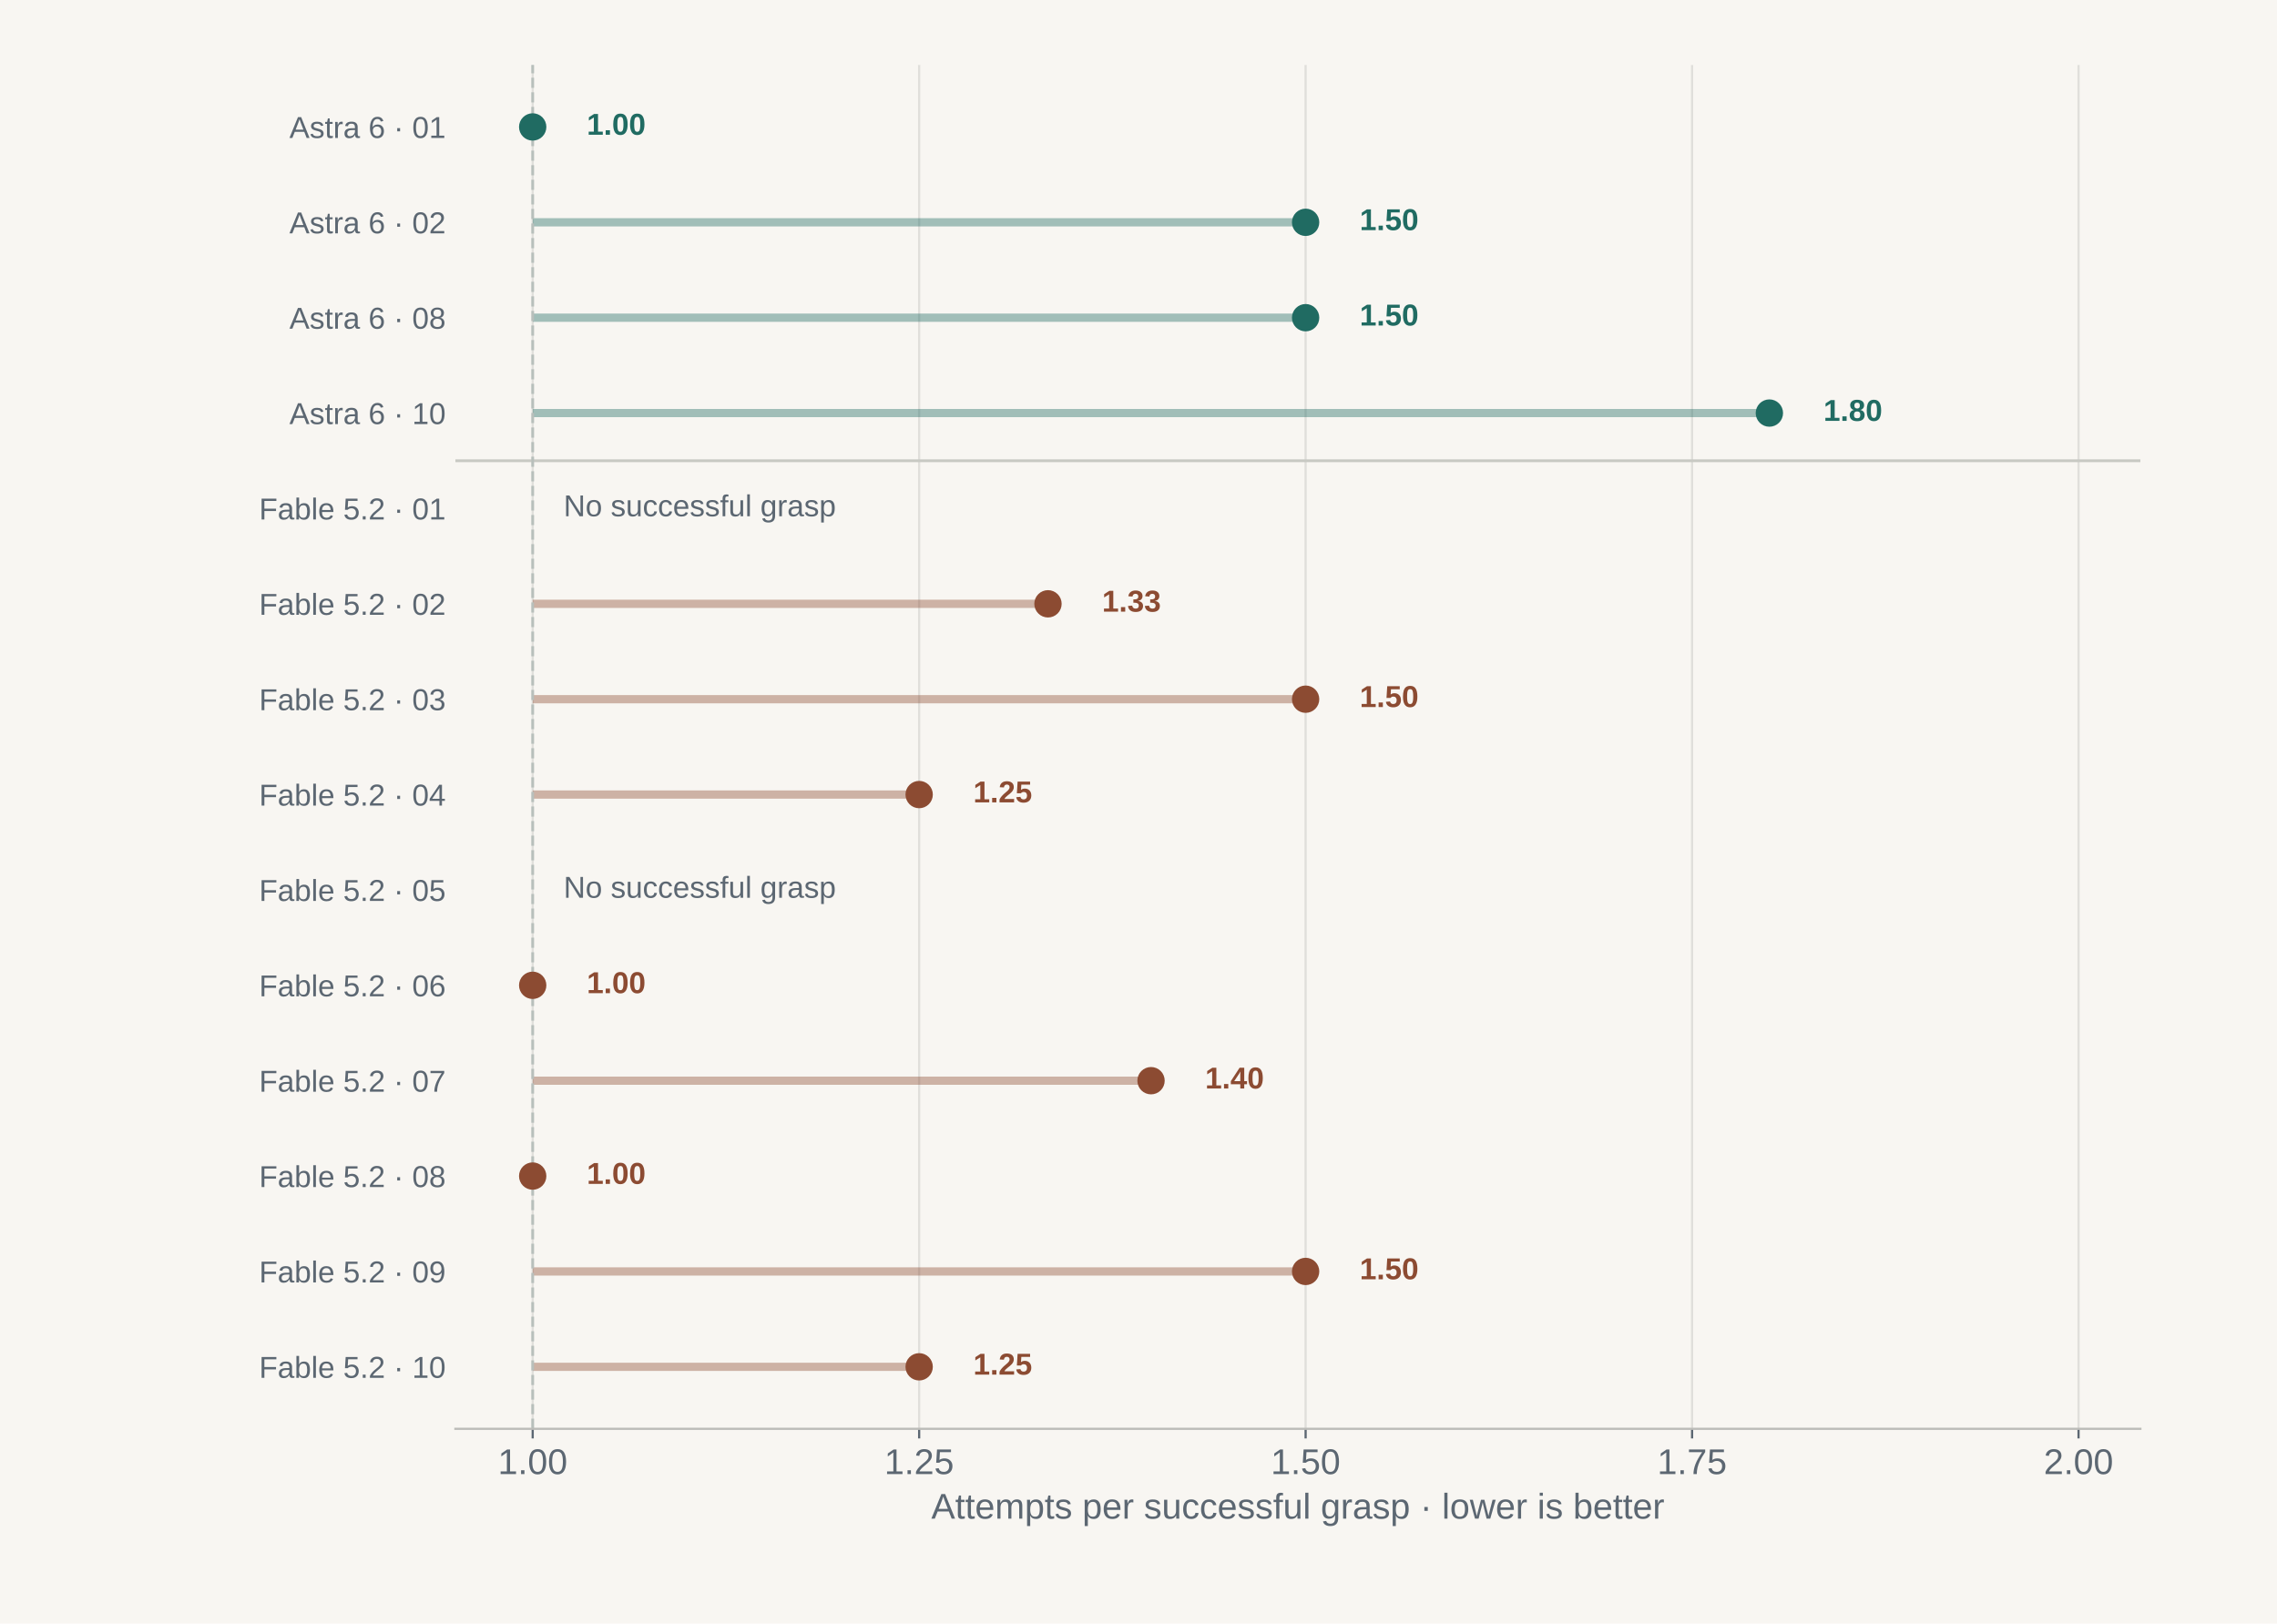
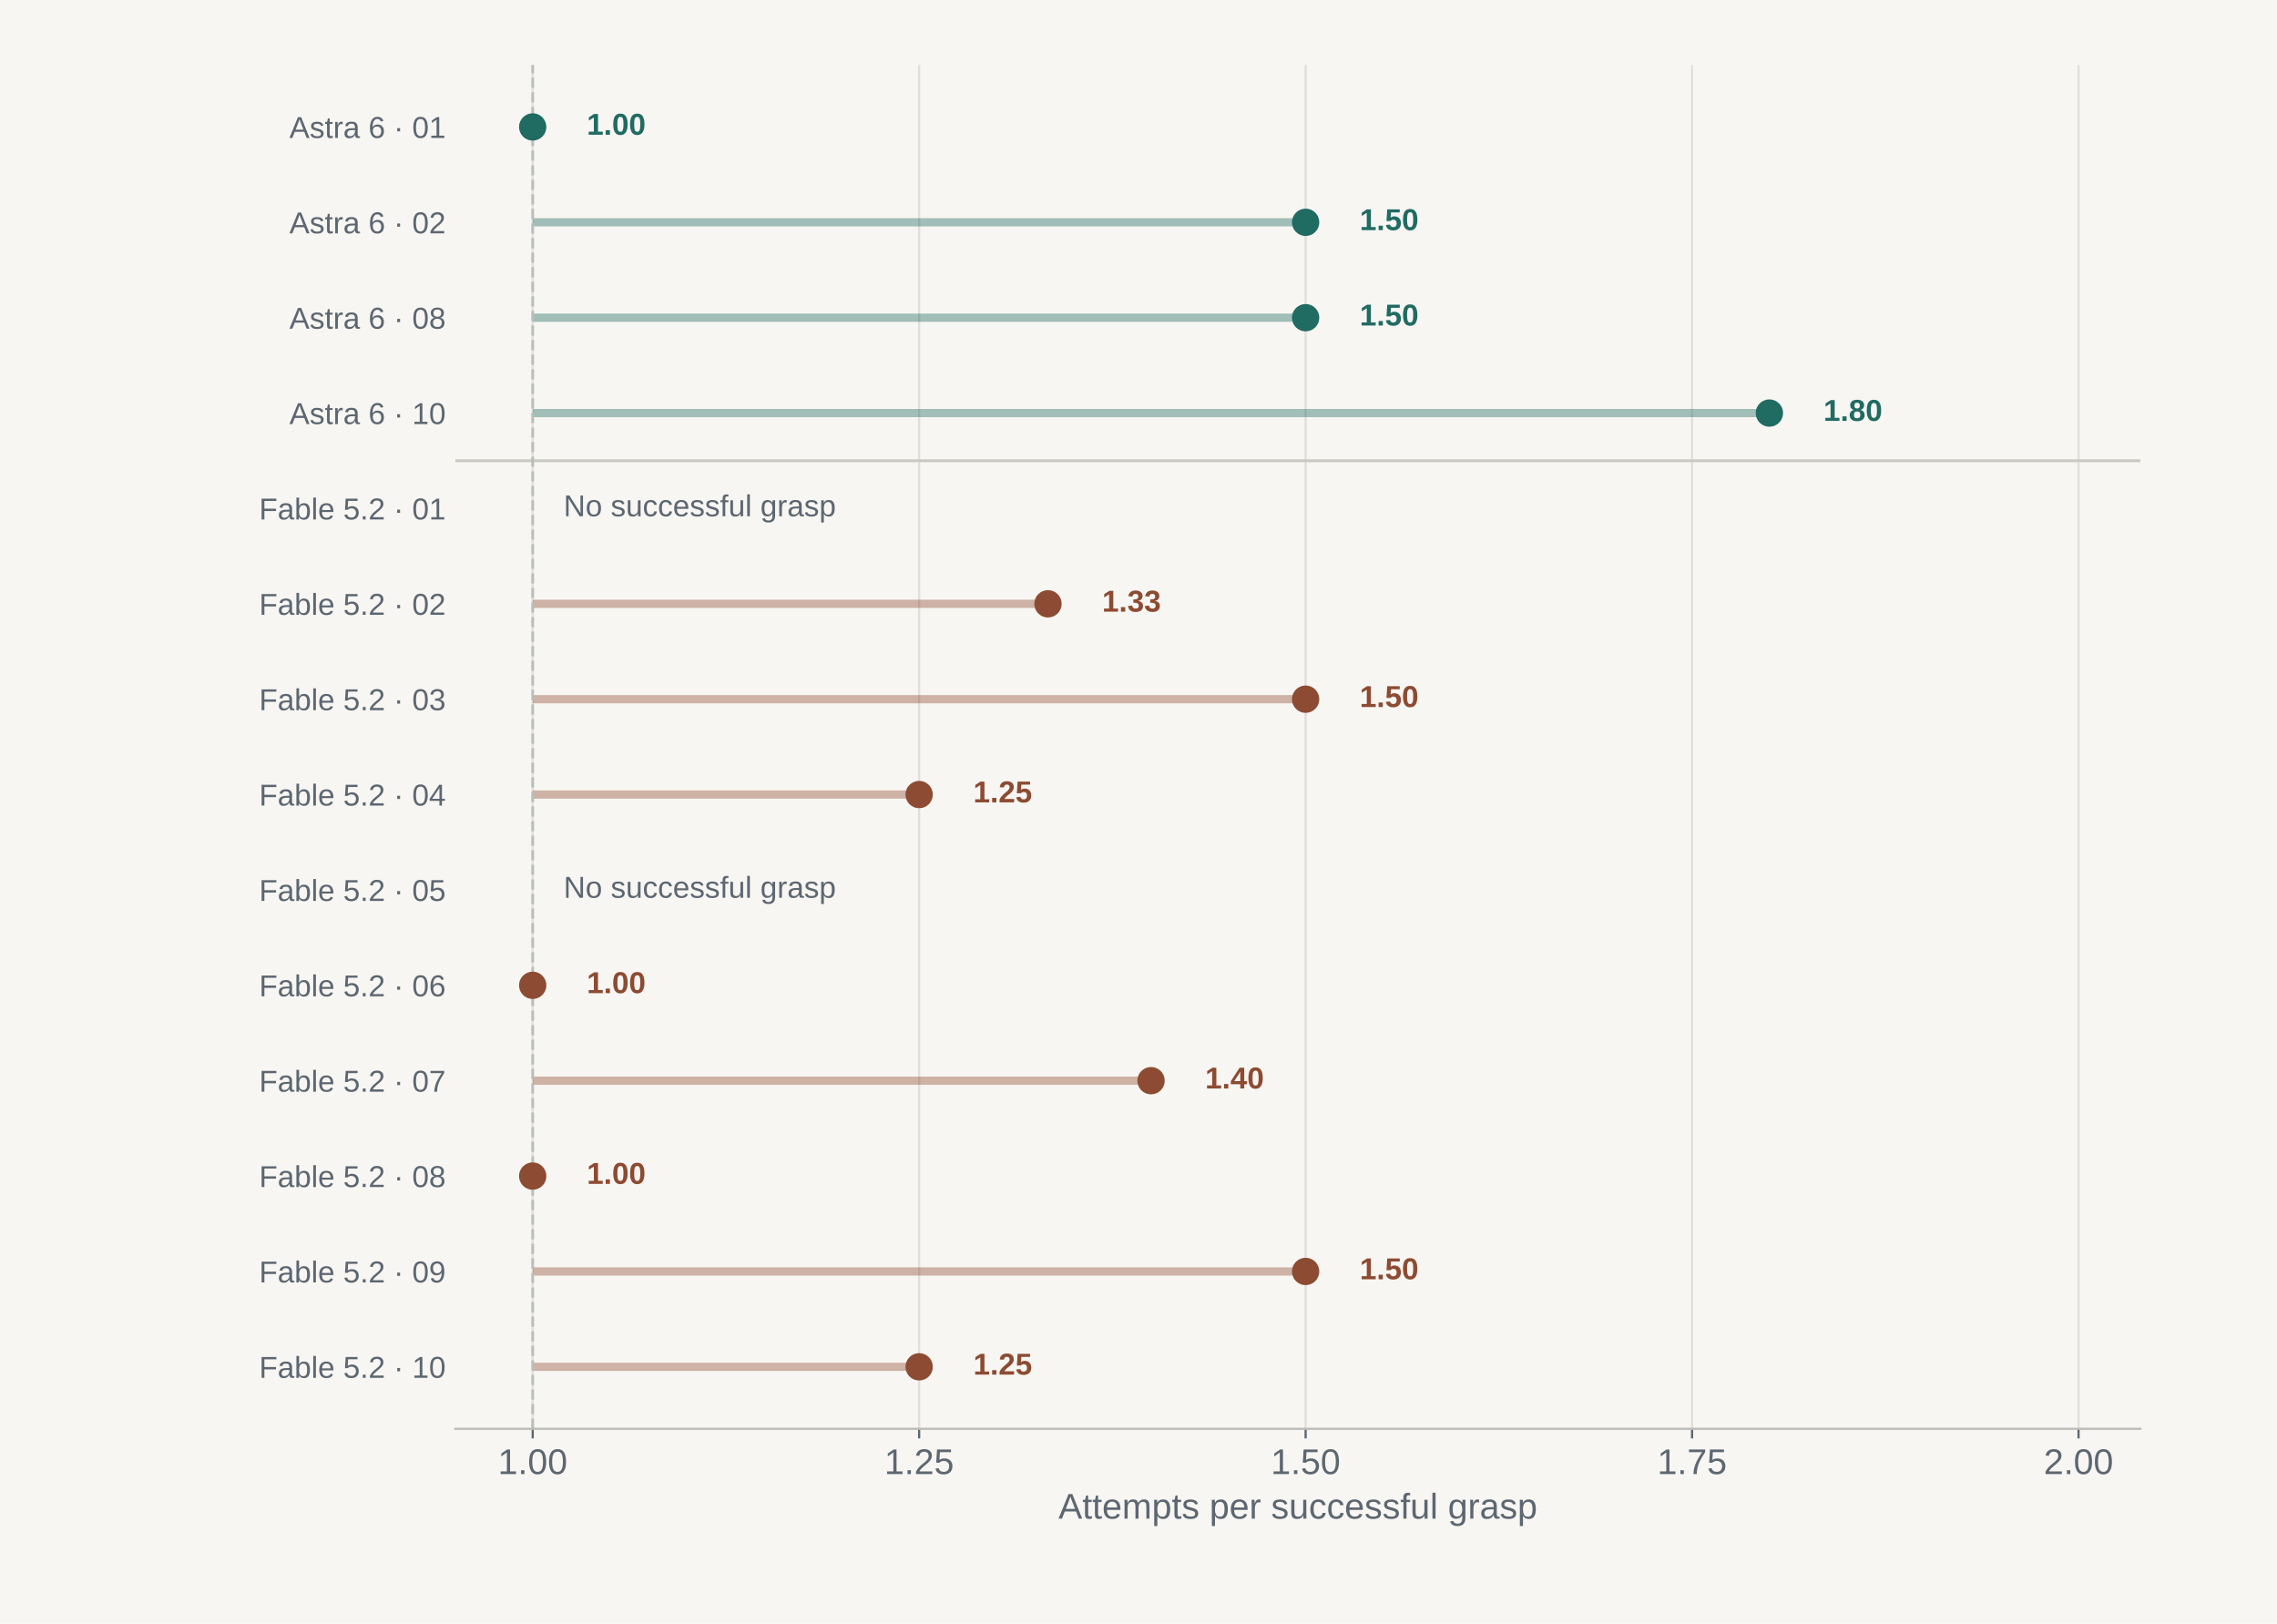
<svg xmlns="http://www.w3.org/2000/svg" xmlns:xlink="http://www.w3.org/1999/xlink" width="828pt" height="590.4pt" viewBox="0 0 828 590.4" version="1.1">
  <defs>
    <style type="text/css">*{stroke-linejoin: round; stroke-linecap: butt}</style>
  </defs>
  <g id="figure_1">
    <g id="patch_1">
      <path d="M 0 590.4 L 828 590.4 L 828 0 L 0 0 z " style="fill: #f8f6f2" />
    </g>
    <g id="axes_1">
      <g id="patch_2">
        <path d="M 165.6 519.552 L 778.32 519.552 L 778.32 23.616 L 165.6 23.616 z " style="fill: #f8f6f2" />
      </g>
      <g id="matplotlib.axis_1">
        <g id="xtick_1">
          <g id="line2d_1">
-             <path d="M 193.706 519.552 L 193.706 23.616 " clip-path="url(#pb4e752b890)" style="fill: none; stroke: #e0dfdb; stroke-width: 0.8; stroke-linecap: square" />
+             <path d="M 193.706 519.552 L 193.706 23.616 " clip-path="url(#pd7a60106cd)" style="fill: none; stroke: #e0dfdb; stroke-width: 0.8; stroke-linecap: square" />
          </g>
          <g id="line2d_2">
            <defs>
-               <path id="mb1e33da15d" d="M 0 0 L 0 3.5 " style="stroke: #5c6772; stroke-width: 0.8" />
+               <path id="m51c1d8788d" d="M 0 0 L 0 3.5 " style="stroke: #5c6772; stroke-width: 0.8" />
            </defs>
            <g>
-               <use xlink:href="#mb1e33da15d" x="193.706" y="519.552" style="fill: #5c6772; stroke: #5c6772; stroke-width: 0.8" />
+               <use xlink:href="#m51c1d8788d" x="193.706" y="519.552" style="fill: #5c6772; stroke: #5c6772; stroke-width: 0.8" />
            </g>
          </g>
          <g id="text_1">
            <text style="font-size: 13px; font-family: 'Arial'; text-anchor: middle; fill: #5c6772" x="193.706" y="536.016" transform="rotate(-0 193.7064 536.0164)">1.00</text>
          </g>
        </g>
        <g id="xtick_2">
          <g id="line2d_3">
-             <path d="M 334.239 519.552 L 334.239 23.616 " clip-path="url(#pb4e752b890)" style="fill: none; stroke: #e0dfdb; stroke-width: 0.8; stroke-linecap: square" />
+             <path d="M 334.239 519.552 L 334.239 23.616 " clip-path="url(#pd7a60106cd)" style="fill: none; stroke: #e0dfdb; stroke-width: 0.8; stroke-linecap: square" />
          </g>
          <g id="line2d_4">
            <g>
-               <use xlink:href="#mb1e33da15d" x="334.239" y="519.552" style="fill: #5c6772; stroke: #5c6772; stroke-width: 0.8" />
+               <use xlink:href="#m51c1d8788d" x="334.239" y="519.552" style="fill: #5c6772; stroke: #5c6772; stroke-width: 0.8" />
            </g>
          </g>
          <g id="text_2">
            <text style="font-size: 13px; font-family: 'Arial'; text-anchor: middle; fill: #5c6772" x="334.239" y="536.016" transform="rotate(-0 334.2385 536.0164)">1.25</text>
          </g>
        </g>
        <g id="xtick_3">
          <g id="line2d_5">
-             <path d="M 474.771 519.552 L 474.771 23.616 " clip-path="url(#pb4e752b890)" style="fill: none; stroke: #e0dfdb; stroke-width: 0.8; stroke-linecap: square" />
+             <path d="M 474.771 519.552 L 474.771 23.616 " clip-path="url(#pd7a60106cd)" style="fill: none; stroke: #e0dfdb; stroke-width: 0.8; stroke-linecap: square" />
          </g>
          <g id="line2d_6">
            <g>
-               <use xlink:href="#mb1e33da15d" x="474.771" y="519.552" style="fill: #5c6772; stroke: #5c6772; stroke-width: 0.8" />
+               <use xlink:href="#m51c1d8788d" x="474.771" y="519.552" style="fill: #5c6772; stroke: #5c6772; stroke-width: 0.8" />
            </g>
          </g>
          <g id="text_3">
            <text style="font-size: 13px; font-family: 'Arial'; text-anchor: middle; fill: #5c6772" x="474.771" y="536.016" transform="rotate(-0 474.7706 536.0164)">1.50</text>
          </g>
        </g>
        <g id="xtick_4">
          <g id="line2d_7">
-             <path d="M 615.303 519.552 L 615.303 23.616 " clip-path="url(#pb4e752b890)" style="fill: none; stroke: #e0dfdb; stroke-width: 0.8; stroke-linecap: square" />
+             <path d="M 615.303 519.552 L 615.303 23.616 " clip-path="url(#pd7a60106cd)" style="fill: none; stroke: #e0dfdb; stroke-width: 0.8; stroke-linecap: square" />
          </g>
          <g id="line2d_8">
            <g>
-               <use xlink:href="#mb1e33da15d" x="615.303" y="519.552" style="fill: #5c6772; stroke: #5c6772; stroke-width: 0.8" />
+               <use xlink:href="#m51c1d8788d" x="615.303" y="519.552" style="fill: #5c6772; stroke: #5c6772; stroke-width: 0.8" />
            </g>
          </g>
          <g id="text_4">
            <text style="font-size: 13px; font-family: 'Arial'; text-anchor: middle; fill: #5c6772" x="615.303" y="536.016" transform="rotate(-0 615.3028 536.0164)">1.75</text>
          </g>
        </g>
        <g id="xtick_5">
          <g id="line2d_9">
-             <path d="M 755.835 519.552 L 755.835 23.616 " clip-path="url(#pb4e752b890)" style="fill: none; stroke: #e0dfdb; stroke-width: 0.8; stroke-linecap: square" />
+             <path d="M 755.835 519.552 L 755.835 23.616 " clip-path="url(#pd7a60106cd)" style="fill: none; stroke: #e0dfdb; stroke-width: 0.8; stroke-linecap: square" />
          </g>
          <g id="line2d_10">
            <g>
-               <use xlink:href="#mb1e33da15d" x="755.835" y="519.552" style="fill: #5c6772; stroke: #5c6772; stroke-width: 0.8" />
+               <use xlink:href="#m51c1d8788d" x="755.835" y="519.552" style="fill: #5c6772; stroke: #5c6772; stroke-width: 0.8" />
            </g>
          </g>
          <g id="text_5">
            <text style="font-size: 13px; font-family: 'Arial'; text-anchor: middle; fill: #5c6772" x="755.835" y="536.016" transform="rotate(-0 755.8349 536.0164)">2.00</text>
          </g>
        </g>
        <g id="text_6">
-           <text style="font-size: 13px; font-family: 'Arial'; text-anchor: middle; fill: #5c6772" x="471.96" y="552.217" transform="rotate(-0 471.96 552.2166)">Attempts per successful grasp · lower is better</text>
+           <text style="font-size: 13px; font-family: 'Arial'; text-anchor: middle; fill: #5c6772" x="471.96" y="552.217" transform="rotate(-0 471.96 552.2166)">Attempts per successful grasp</text>
        </g>
      </g>
      <g id="matplotlib.axis_2">
        <g id="ytick_1">
          <g id="line2d_11" />
          <g id="text_7">
            <text style="font-size: 11px; font-family: 'Arial'; text-anchor: end; fill: #5c6772" x="162.1" y="50.163" transform="rotate(-0 162.1 50.1627)">Astra 6  ·  01</text>
          </g>
        </g>
        <g id="ytick_2">
          <g id="line2d_12" />
          <g id="text_8">
            <text style="font-size: 11px; font-family: 'Arial'; text-anchor: end; fill: #5c6772" x="162.1" y="84.844" transform="rotate(-0 162.1 84.84354)">Astra 6  ·  02</text>
          </g>
        </g>
        <g id="ytick_3">
          <g id="line2d_13" />
          <g id="text_9">
            <text style="font-size: 11px; font-family: 'Arial'; text-anchor: end; fill: #5c6772" x="162.1" y="119.524" transform="rotate(-0 162.1 119.5244)">Astra 6  ·  08</text>
          </g>
        </g>
        <g id="ytick_4">
          <g id="line2d_14" />
          <g id="text_10">
            <text style="font-size: 11px; font-family: 'Arial'; text-anchor: end; fill: #5c6772" x="162.1" y="154.205" transform="rotate(-0 162.1 154.2052)">Astra 6  ·  10</text>
          </g>
        </g>
        <g id="ytick_5">
          <g id="line2d_15" />
          <g id="text_11">
            <text style="font-size: 11px; font-family: 'Arial'; text-anchor: end; fill: #5c6772" x="162.1" y="188.886" transform="rotate(-0 162.1 188.8861)">Fable 5.2  ·  01</text>
          </g>
        </g>
        <g id="ytick_6">
          <g id="line2d_16" />
          <g id="text_12">
            <text style="font-size: 11px; font-family: 'Arial'; text-anchor: end; fill: #5c6772" x="162.1" y="223.567" transform="rotate(-0 162.1 223.5669)">Fable 5.2  ·  02</text>
          </g>
        </g>
        <g id="ytick_7">
          <g id="line2d_17" />
          <g id="text_13">
            <text style="font-size: 11px; font-family: 'Arial'; text-anchor: end; fill: #5c6772" x="162.1" y="258.248" transform="rotate(-0 162.1 258.2477)">Fable 5.2  ·  03</text>
          </g>
        </g>
        <g id="ytick_8">
          <g id="line2d_18" />
          <g id="text_14">
            <text style="font-size: 11px; font-family: 'Arial'; text-anchor: end; fill: #5c6772" x="162.1" y="292.929" transform="rotate(-0 162.1 292.9286)">Fable 5.2  ·  04</text>
          </g>
        </g>
        <g id="ytick_9">
          <g id="line2d_19" />
          <g id="text_15">
            <text style="font-size: 11px; font-family: 'Arial'; text-anchor: end; fill: #5c6772" x="162.1" y="327.609" transform="rotate(-0 162.1 327.6094)">Fable 5.2  ·  05</text>
          </g>
        </g>
        <g id="ytick_10">
          <g id="line2d_20" />
          <g id="text_16">
            <text style="font-size: 11px; font-family: 'Arial'; text-anchor: end; fill: #5c6772" x="162.1" y="362.29" transform="rotate(-0 162.1 362.2902)">Fable 5.2  ·  06</text>
          </g>
        </g>
        <g id="ytick_11">
          <g id="line2d_21" />
          <g id="text_17">
            <text style="font-size: 11px; font-family: 'Arial'; text-anchor: end; fill: #5c6772" x="162.1" y="396.971" transform="rotate(-0 162.1 396.9711)">Fable 5.2  ·  07</text>
          </g>
        </g>
        <g id="ytick_12">
          <g id="line2d_22" />
          <g id="text_18">
            <text style="font-size: 11px; font-family: 'Arial'; text-anchor: end; fill: #5c6772" x="162.1" y="431.652" transform="rotate(-0 162.1 431.6519)">Fable 5.2  ·  08</text>
          </g>
        </g>
        <g id="ytick_13">
          <g id="line2d_23" />
          <g id="text_19">
            <text style="font-size: 11px; font-family: 'Arial'; text-anchor: end; fill: #5c6772" x="162.1" y="466.333" transform="rotate(-0 162.1 466.3328)">Fable 5.2  ·  09</text>
          </g>
        </g>
        <g id="ytick_14">
          <g id="line2d_24" />
          <g id="text_20">
            <text style="font-size: 11px; font-family: 'Arial'; text-anchor: end; fill: #5c6772" x="162.1" y="501.014" transform="rotate(-0 162.1 501.0136)">Fable 5.2  ·  10</text>
          </g>
        </g>
      </g>
      <g id="LineCollection_1">
-         <path d="M 193.706 46.159 L 193.706 46.159 " clip-path="url(#pb4e752b890)" style="fill: none; stroke: #206b62; stroke-opacity: 0.4; stroke-width: 3" />
+         <path d="M 193.706 46.159 L 193.706 46.159 " clip-path="url(#pd7a60106cd)" style="fill: none; stroke: #206b62; stroke-opacity: 0.4; stroke-width: 3" />
      </g>
      <g id="LineCollection_2">
-         <path d="M 193.706 80.839 L 474.771 80.839 " clip-path="url(#pb4e752b890)" style="fill: none; stroke: #206b62; stroke-opacity: 0.4; stroke-width: 3" />
+         <path d="M 193.706 80.839 L 474.771 80.839 " clip-path="url(#pd7a60106cd)" style="fill: none; stroke: #206b62; stroke-opacity: 0.4; stroke-width: 3" />
      </g>
      <g id="LineCollection_3">
-         <path d="M 193.706 115.52 L 474.771 115.52 " clip-path="url(#pb4e752b890)" style="fill: none; stroke: #206b62; stroke-opacity: 0.4; stroke-width: 3" />
+         <path d="M 193.706 115.52 L 474.771 115.52 " clip-path="url(#pd7a60106cd)" style="fill: none; stroke: #206b62; stroke-opacity: 0.4; stroke-width: 3" />
      </g>
      <g id="LineCollection_4">
-         <path d="M 193.706 150.201 L 643.409 150.201 " clip-path="url(#pb4e752b890)" style="fill: none; stroke: #206b62; stroke-opacity: 0.4; stroke-width: 3" />
+         <path d="M 193.706 150.201 L 643.409 150.201 " clip-path="url(#pd7a60106cd)" style="fill: none; stroke: #206b62; stroke-opacity: 0.4; stroke-width: 3" />
      </g>
      <g id="LineCollection_5">
-         <path d="M 193.706 219.563 L 381.083 219.563 " clip-path="url(#pb4e752b890)" style="fill: none; stroke: #8c4b32; stroke-opacity: 0.4; stroke-width: 3" />
+         <path d="M 193.706 219.563 L 381.083 219.563 " clip-path="url(#pd7a60106cd)" style="fill: none; stroke: #8c4b32; stroke-opacity: 0.4; stroke-width: 3" />
      </g>
      <g id="LineCollection_6">
-         <path d="M 193.706 254.244 L 474.771 254.244 " clip-path="url(#pb4e752b890)" style="fill: none; stroke: #8c4b32; stroke-opacity: 0.4; stroke-width: 3" />
+         <path d="M 193.706 254.244 L 474.771 254.244 " clip-path="url(#pd7a60106cd)" style="fill: none; stroke: #8c4b32; stroke-opacity: 0.4; stroke-width: 3" />
      </g>
      <g id="LineCollection_7">
-         <path d="M 193.706 288.924 L 334.239 288.924 " clip-path="url(#pb4e752b890)" style="fill: none; stroke: #8c4b32; stroke-opacity: 0.4; stroke-width: 3" />
+         <path d="M 193.706 288.924 L 334.239 288.924 " clip-path="url(#pd7a60106cd)" style="fill: none; stroke: #8c4b32; stroke-opacity: 0.4; stroke-width: 3" />
      </g>
      <g id="LineCollection_8">
-         <path d="M 193.706 358.286 L 193.706 358.286 " clip-path="url(#pb4e752b890)" style="fill: none; stroke: #8c4b32; stroke-opacity: 0.4; stroke-width: 3" />
+         <path d="M 193.706 358.286 L 193.706 358.286 " clip-path="url(#pd7a60106cd)" style="fill: none; stroke: #8c4b32; stroke-opacity: 0.4; stroke-width: 3" />
      </g>
      <g id="LineCollection_9">
-         <path d="M 193.706 392.967 L 418.558 392.967 " clip-path="url(#pb4e752b890)" style="fill: none; stroke: #8c4b32; stroke-opacity: 0.4; stroke-width: 3" />
+         <path d="M 193.706 392.967 L 418.558 392.967 " clip-path="url(#pd7a60106cd)" style="fill: none; stroke: #8c4b32; stroke-opacity: 0.4; stroke-width: 3" />
      </g>
      <g id="LineCollection_10">
-         <path d="M 193.706 427.648 L 193.706 427.648 " clip-path="url(#pb4e752b890)" style="fill: none; stroke: #8c4b32; stroke-opacity: 0.4; stroke-width: 3" />
+         <path d="M 193.706 427.648 L 193.706 427.648 " clip-path="url(#pd7a60106cd)" style="fill: none; stroke: #8c4b32; stroke-opacity: 0.4; stroke-width: 3" />
      </g>
      <g id="LineCollection_11">
-         <path d="M 193.706 462.329 L 474.771 462.329 " clip-path="url(#pb4e752b890)" style="fill: none; stroke: #8c4b32; stroke-opacity: 0.4; stroke-width: 3" />
+         <path d="M 193.706 462.329 L 474.771 462.329 " clip-path="url(#pd7a60106cd)" style="fill: none; stroke: #8c4b32; stroke-opacity: 0.4; stroke-width: 3" />
      </g>
      <g id="LineCollection_12">
-         <path d="M 193.706 497.009 L 334.239 497.009 " clip-path="url(#pb4e752b890)" style="fill: none; stroke: #8c4b32; stroke-opacity: 0.4; stroke-width: 3" />
+         <path d="M 193.706 497.009 L 334.239 497.009 " clip-path="url(#pd7a60106cd)" style="fill: none; stroke: #8c4b32; stroke-opacity: 0.4; stroke-width: 3" />
      </g>
      <g id="line2d_25">
-         <path d="M 165.6 167.541 L 778.32 167.541 " clip-path="url(#pb4e752b890)" style="fill: none; stroke: #c8c9c3; stroke-linecap: square" />
+         <path d="M 165.6 167.541 L 778.32 167.541 " clip-path="url(#pd7a60106cd)" style="fill: none; stroke: #c8c9c3; stroke-linecap: square" />
      </g>
      <g id="line2d_26">
-         <path d="M 193.706 519.552 L 193.706 23.616 " clip-path="url(#pb4e752b890)" style="fill: none; stroke-dasharray: 3.7,1.6; stroke-dashoffset: 0; stroke: #b8bfbb" />
+         <path d="M 193.706 519.552 L 193.706 23.616 " clip-path="url(#pd7a60106cd)" style="fill: none; stroke-dasharray: 3.7,1.6; stroke-dashoffset: 0; stroke: #b8bfbb" />
      </g>
      <g id="patch_3">
        <path d="M 165.6 519.552 L 778.32 519.552 " style="fill: none; stroke: #bcbcb8; stroke-width: 0.8; stroke-linejoin: miter; stroke-linecap: square" />
      </g>
      <g id="text_21">
        <text style="font-weight: 700; font-size: 11px; font-family: 'Arial'; text-anchor: start; fill: #206b62" x="213.381" y="49.005" transform="rotate(-0 213.3809 49.00523)">1.00</text>
      </g>
      <g id="text_22">
        <text style="font-weight: 700; font-size: 11px; font-family: 'Arial'; text-anchor: start; fill: #206b62" x="494.445" y="83.686" transform="rotate(-0 494.4451 83.68606)">1.50</text>
      </g>
      <g id="text_23">
        <text style="font-weight: 700; font-size: 11px; font-family: 'Arial'; text-anchor: start; fill: #206b62" x="494.445" y="118.367" transform="rotate(-0 494.4451 118.3669)">1.50</text>
      </g>
      <g id="text_24">
        <text style="font-weight: 700; font-size: 11px; font-family: 'Arial'; text-anchor: start; fill: #206b62" x="663.084" y="153.048" transform="rotate(-0 663.0837 153.0477)">1.80</text>
      </g>
      <g id="text_25">
        <text style="font-size: 11px; font-family: 'Arial'; text-anchor: start; fill: #5c6772" x="204.949" y="187.728" transform="rotate(-0 204.949 187.7285)">No successful grasp</text>
      </g>
      <g id="text_26">
        <text style="font-weight: 700; font-size: 11px; font-family: 'Arial'; text-anchor: start; fill: #8c4b32" x="400.757" y="222.409" transform="rotate(-0 400.7571 222.4094)">1.33</text>
      </g>
      <g id="text_27">
        <text style="font-weight: 700; font-size: 11px; font-family: 'Arial'; text-anchor: start; fill: #8c4b32" x="494.445" y="257.09" transform="rotate(-0 494.4451 257.0903)">1.50</text>
      </g>
      <g id="text_28">
        <text style="font-weight: 700; font-size: 11px; font-family: 'Arial'; text-anchor: start; fill: #8c4b32" x="353.913" y="291.771" transform="rotate(-0 353.913 291.7711)">1.25</text>
      </g>
      <g id="text_29">
        <text style="font-size: 11px; font-family: 'Arial'; text-anchor: start; fill: #5c6772" x="204.949" y="326.452" transform="rotate(-0 204.949 326.4518)">No successful grasp</text>
      </g>
      <g id="text_30">
        <text style="font-weight: 700; font-size: 11px; font-family: 'Arial'; text-anchor: start; fill: #8c4b32" x="213.381" y="361.133" transform="rotate(-0 213.3809 361.1328)">1.00</text>
      </g>
      <g id="text_31">
        <text style="font-weight: 700; font-size: 11px; font-family: 'Arial'; text-anchor: start; fill: #8c4b32" x="438.232" y="395.814" transform="rotate(-0 438.2323 395.8136)">1.40</text>
      </g>
      <g id="text_32">
        <text style="font-weight: 700; font-size: 11px; font-family: 'Arial'; text-anchor: start; fill: #8c4b32" x="213.381" y="430.494" transform="rotate(-0 213.3809 430.4945)">1.00</text>
      </g>
      <g id="text_33">
        <text style="font-weight: 700; font-size: 11px; font-family: 'Arial'; text-anchor: start; fill: #8c4b32" x="494.445" y="465.175" transform="rotate(-0 494.4451 465.1753)">1.50</text>
      </g>
      <g id="text_34">
        <text style="font-weight: 700; font-size: 11px; font-family: 'Arial'; text-anchor: start; fill: #8c4b32" x="353.913" y="499.856" transform="rotate(-0 353.913 499.8561)">1.25</text>
      </g>
      <g id="PathCollection_1">
        <defs>
-           <path id="m62fb27ebd1" d="M 0 4.472 C 1.186 4.472 2.324 4.001 3.162 3.162 C 4.001 2.324 4.472 1.186 4.472 0 C 4.472 -1.186 4.001 -2.324 3.162 -3.162 C 2.324 -4.001 1.186 -4.472 0 -4.472 C -1.186 -4.472 -2.324 -4.001 -3.162 -3.162 C -4.001 -2.324 -4.472 -1.186 -4.472 0 C -4.472 1.186 -4.001 2.324 -3.162 3.162 C -2.324 4.001 -1.186 4.472 0 4.472 z " style="stroke: #206b62" />
+           <path id="m627c60e015" d="M 0 4.472 C 1.186 4.472 2.324 4.001 3.162 3.162 C 4.001 2.324 4.472 1.186 4.472 0 C 4.472 -1.186 4.001 -2.324 3.162 -3.162 C 2.324 -4.001 1.186 -4.472 0 -4.472 C -1.186 -4.472 -2.324 -4.001 -3.162 -3.162 C -4.001 -2.324 -4.472 -1.186 -4.472 0 C -4.472 1.186 -4.001 2.324 -3.162 3.162 C -2.324 4.001 -1.186 4.472 0 4.472 z " style="stroke: #206b62" />
        </defs>
-         <g clip-path="url(#pb4e752b890)">
-           <use xlink:href="#m62fb27ebd1" x="193.706" y="46.159" style="fill: #206b62; stroke: #206b62" />
+         <g clip-path="url(#pd7a60106cd)">
+           <use xlink:href="#m627c60e015" x="193.706" y="46.159" style="fill: #206b62; stroke: #206b62" />
        </g>
      </g>
      <g id="PathCollection_2">
-         <g clip-path="url(#pb4e752b890)">
-           <use xlink:href="#m62fb27ebd1" x="474.771" y="80.839" style="fill: #206b62; stroke: #206b62" />
+         <g clip-path="url(#pd7a60106cd)">
+           <use xlink:href="#m627c60e015" x="474.771" y="80.839" style="fill: #206b62; stroke: #206b62" />
        </g>
      </g>
      <g id="PathCollection_3">
-         <g clip-path="url(#pb4e752b890)">
-           <use xlink:href="#m62fb27ebd1" x="474.771" y="115.52" style="fill: #206b62; stroke: #206b62" />
+         <g clip-path="url(#pd7a60106cd)">
+           <use xlink:href="#m627c60e015" x="474.771" y="115.52" style="fill: #206b62; stroke: #206b62" />
        </g>
      </g>
      <g id="PathCollection_4">
-         <g clip-path="url(#pb4e752b890)">
-           <use xlink:href="#m62fb27ebd1" x="643.409" y="150.201" style="fill: #206b62; stroke: #206b62" />
+         <g clip-path="url(#pd7a60106cd)">
+           <use xlink:href="#m627c60e015" x="643.409" y="150.201" style="fill: #206b62; stroke: #206b62" />
        </g>
      </g>
      <g id="PathCollection_5">
        <defs>
-           <path id="m0cf2b68d33" d="M 0 4.472 C 1.186 4.472 2.324 4.001 3.162 3.162 C 4.001 2.324 4.472 1.186 4.472 0 C 4.472 -1.186 4.001 -2.324 3.162 -3.162 C 2.324 -4.001 1.186 -4.472 0 -4.472 C -1.186 -4.472 -2.324 -4.001 -3.162 -3.162 C -4.001 -2.324 -4.472 -1.186 -4.472 0 C -4.472 1.186 -4.001 2.324 -3.162 3.162 C -2.324 4.001 -1.186 4.472 0 4.472 z " style="stroke: #8c4b32" />
+           <path id="m01eac8ead6" d="M 0 4.472 C 1.186 4.472 2.324 4.001 3.162 3.162 C 4.001 2.324 4.472 1.186 4.472 0 C 4.472 -1.186 4.001 -2.324 3.162 -3.162 C 2.324 -4.001 1.186 -4.472 0 -4.472 C -1.186 -4.472 -2.324 -4.001 -3.162 -3.162 C -4.001 -2.324 -4.472 -1.186 -4.472 0 C -4.472 1.186 -4.001 2.324 -3.162 3.162 C -2.324 4.001 -1.186 4.472 0 4.472 z " style="stroke: #8c4b32" />
        </defs>
-         <g clip-path="url(#pb4e752b890)">
-           <use xlink:href="#m0cf2b68d33" x="381.083" y="219.563" style="fill: #8c4b32; stroke: #8c4b32" />
+         <g clip-path="url(#pd7a60106cd)">
+           <use xlink:href="#m01eac8ead6" x="381.083" y="219.563" style="fill: #8c4b32; stroke: #8c4b32" />
        </g>
      </g>
      <g id="PathCollection_6">
-         <g clip-path="url(#pb4e752b890)">
-           <use xlink:href="#m0cf2b68d33" x="474.771" y="254.244" style="fill: #8c4b32; stroke: #8c4b32" />
+         <g clip-path="url(#pd7a60106cd)">
+           <use xlink:href="#m01eac8ead6" x="474.771" y="254.244" style="fill: #8c4b32; stroke: #8c4b32" />
        </g>
      </g>
      <g id="PathCollection_7">
-         <g clip-path="url(#pb4e752b890)">
-           <use xlink:href="#m0cf2b68d33" x="334.239" y="288.924" style="fill: #8c4b32; stroke: #8c4b32" />
+         <g clip-path="url(#pd7a60106cd)">
+           <use xlink:href="#m01eac8ead6" x="334.239" y="288.924" style="fill: #8c4b32; stroke: #8c4b32" />
        </g>
      </g>
      <g id="PathCollection_8">
-         <g clip-path="url(#pb4e752b890)">
-           <use xlink:href="#m0cf2b68d33" x="193.706" y="358.286" style="fill: #8c4b32; stroke: #8c4b32" />
+         <g clip-path="url(#pd7a60106cd)">
+           <use xlink:href="#m01eac8ead6" x="193.706" y="358.286" style="fill: #8c4b32; stroke: #8c4b32" />
        </g>
      </g>
      <g id="PathCollection_9">
-         <g clip-path="url(#pb4e752b890)">
-           <use xlink:href="#m0cf2b68d33" x="418.558" y="392.967" style="fill: #8c4b32; stroke: #8c4b32" />
+         <g clip-path="url(#pd7a60106cd)">
+           <use xlink:href="#m01eac8ead6" x="418.558" y="392.967" style="fill: #8c4b32; stroke: #8c4b32" />
        </g>
      </g>
      <g id="PathCollection_10">
-         <g clip-path="url(#pb4e752b890)">
-           <use xlink:href="#m0cf2b68d33" x="193.706" y="427.648" style="fill: #8c4b32; stroke: #8c4b32" />
+         <g clip-path="url(#pd7a60106cd)">
+           <use xlink:href="#m01eac8ead6" x="193.706" y="427.648" style="fill: #8c4b32; stroke: #8c4b32" />
        </g>
      </g>
      <g id="PathCollection_11">
-         <g clip-path="url(#pb4e752b890)">
-           <use xlink:href="#m0cf2b68d33" x="474.771" y="462.329" style="fill: #8c4b32; stroke: #8c4b32" />
+         <g clip-path="url(#pd7a60106cd)">
+           <use xlink:href="#m01eac8ead6" x="474.771" y="462.329" style="fill: #8c4b32; stroke: #8c4b32" />
        </g>
      </g>
      <g id="PathCollection_12">
-         <g clip-path="url(#pb4e752b890)">
-           <use xlink:href="#m0cf2b68d33" x="334.239" y="497.009" style="fill: #8c4b32; stroke: #8c4b32" />
+         <g clip-path="url(#pd7a60106cd)">
+           <use xlink:href="#m01eac8ead6" x="334.239" y="497.009" style="fill: #8c4b32; stroke: #8c4b32" />
        </g>
      </g>
    </g>
  </g>
  <defs>
-     <clipPath id="pb4e752b890">
+     <clipPath id="pd7a60106cd">
      <rect x="165.6" y="23.616" width="612.72" height="495.936" />
    </clipPath>
  </defs>
</svg>
